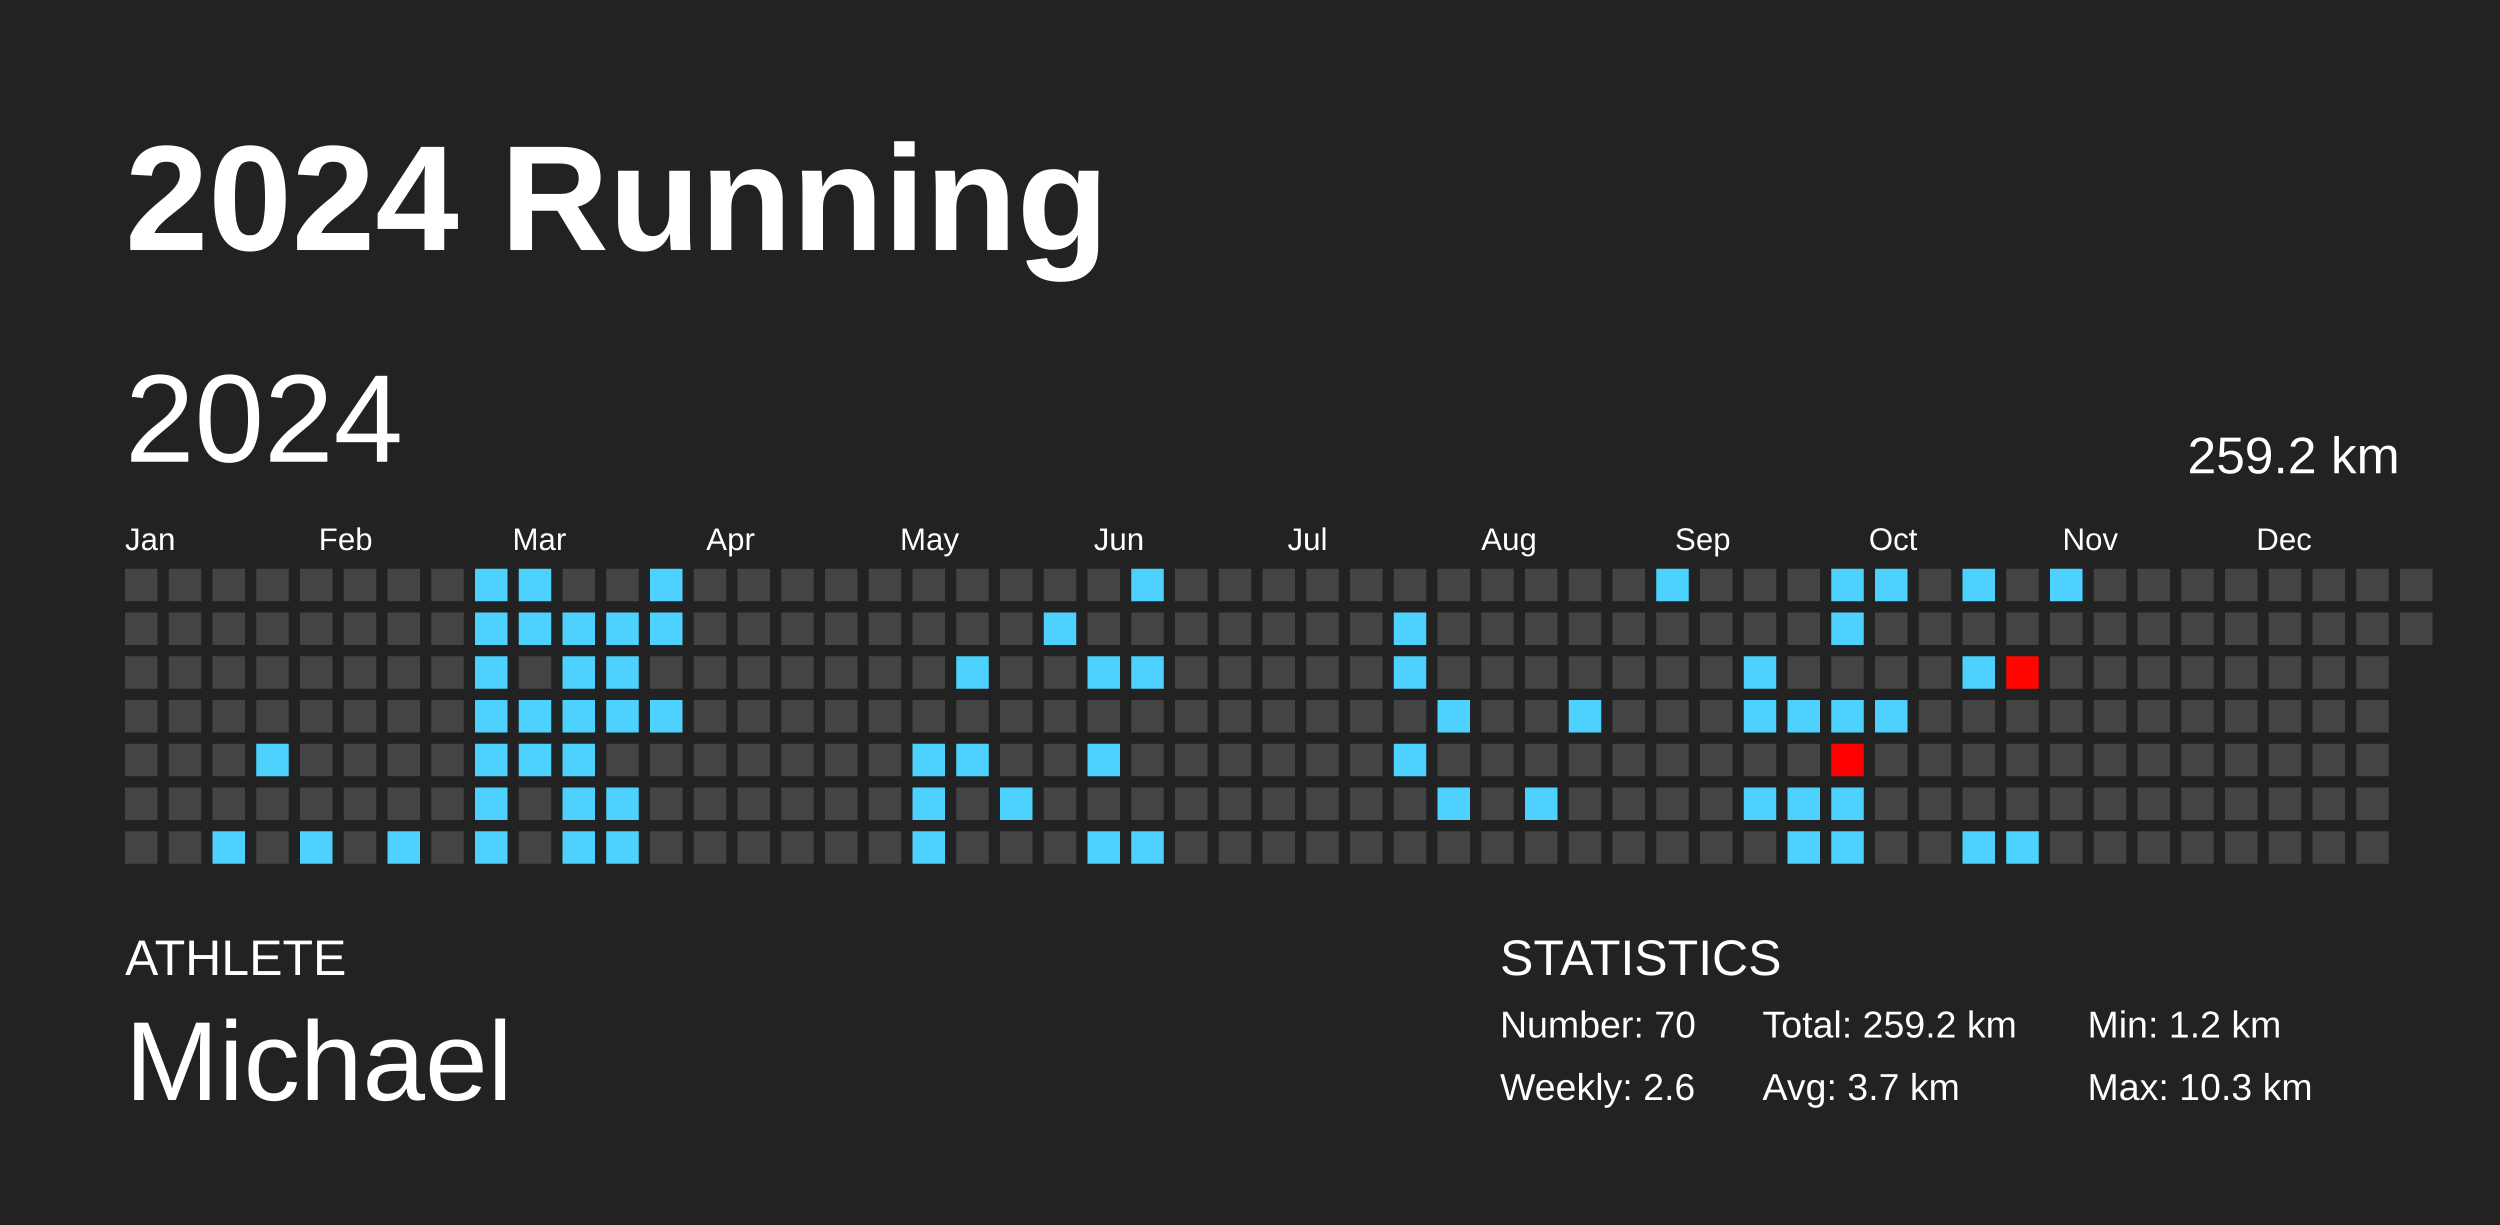
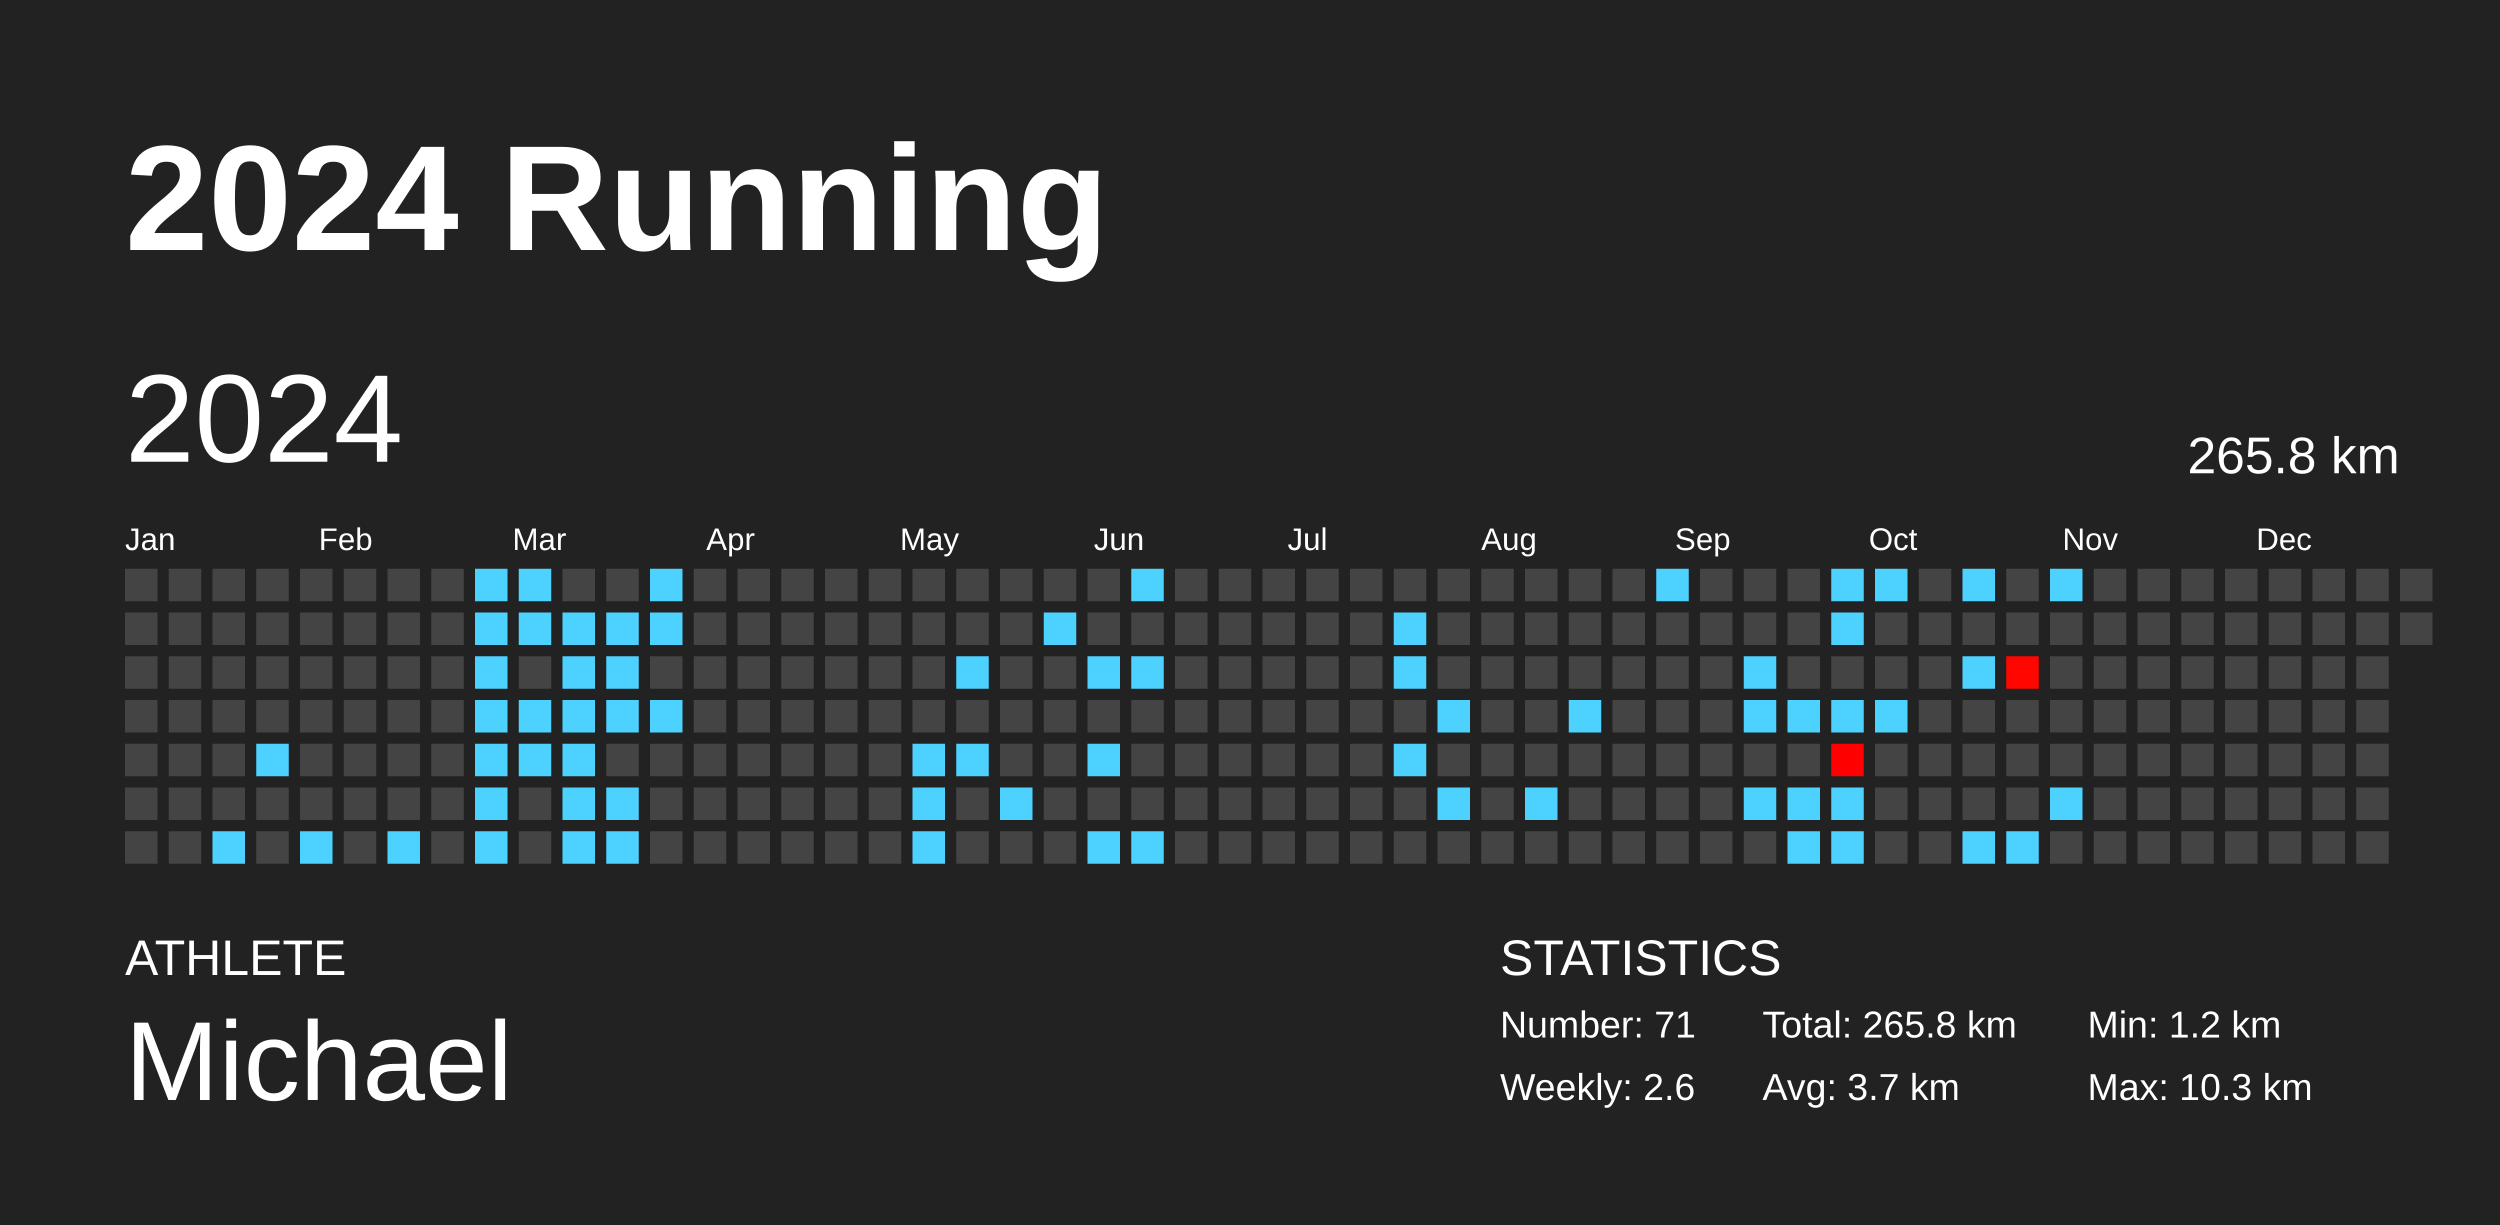
<svg xmlns="http://www.w3.org/2000/svg" baseProfile="full" height="98mm" version="1.1" viewBox="0,0,200,98" width="200mm">
  <defs />
  <rect fill="#222222" height="98" width="200" x="0" y="0" />
  <text fill="#FFFFFF" style="font-size:12px; font-family:Arial; font-weight:bold;" x="10" y="20">2024 Running</text>
  <text fill="#FFFFFF" style="font-size:4px; font-family:Arial" x="10" y="78">ATHLETE</text>
  <text fill="#FFFFFF" style="font-size:9px; font-family:Arial" x="10" y="88">Michael</text>
  <text fill="#FFFFFF" style="font-size:4px; font-family:Arial" x="120" y="78">STATISTICS</text>
-   <text fill="#FFFFFF" style="font-size:3px; font-family:Arial" x="120" y="83">Number: 70</text>
+   <text fill="#FFFFFF" style="font-size:3px; font-family:Arial" x="120" y="83">Number: 71</text>
  <text fill="#FFFFFF" style="font-size:3px; font-family:Arial" x="120" y="88">Weekly: 2.6</text>
-   <text fill="#FFFFFF" style="font-size:3px; font-family:Arial" x="141" y="83">Total: 259.2 km</text>
+   <text fill="#FFFFFF" style="font-size:3px; font-family:Arial" x="141" y="83">Total: 265.8 km</text>
  <text fill="#FFFFFF" style="font-size:3px; font-family:Arial" x="141" y="88">Avg: 3.7 km</text>
  <text fill="#FFFFFF" style="font-size:3px; font-family:Arial" x="167" y="83">Min: 1.2 km</text>
  <text fill="#FFFFFF" style="font-size:3px; font-family:Arial" x="167" y="88">Max: 10.3 km</text>
  <text dominant-baseline="hanging" fill="#FFFFFF" style="font-size:10.0px; font-family:Arial;" x="10" y="30">2024</text>
-   <text dominant-baseline="hanging" fill="#FFFFFF" style="font-size:4.125px; font-family:Arial;" x="175" y="35">259.2 km</text>
+   <text dominant-baseline="hanging" fill="#FFFFFF" style="font-size:4.125px; font-family:Arial;" x="175" y="35">265.8 km</text>
  <text fill="#FFFFFF" style="font-size:2.5px; font-family:Arial" x="10.0" y="44">Jan</text>
  <text fill="#FFFFFF" style="font-size:2.5px; font-family:Arial" x="25.5" y="44">Feb</text>
  <text fill="#FFFFFF" style="font-size:2.5px; font-family:Arial" x="41.0" y="44">Mar</text>
  <text fill="#FFFFFF" style="font-size:2.5px; font-family:Arial" x="56.5" y="44">Apr</text>
  <text fill="#FFFFFF" style="font-size:2.5px; font-family:Arial" x="72.0" y="44">May</text>
  <text fill="#FFFFFF" style="font-size:2.5px; font-family:Arial" x="87.5" y="44">Jun</text>
  <text fill="#FFFFFF" style="font-size:2.5px; font-family:Arial" x="103.0" y="44">Jul</text>
  <text fill="#FFFFFF" style="font-size:2.5px; font-family:Arial" x="118.5" y="44">Aug</text>
  <text fill="#FFFFFF" style="font-size:2.5px; font-family:Arial" x="134.0" y="44">Sep</text>
  <text fill="#FFFFFF" style="font-size:2.5px; font-family:Arial" x="149.5" y="44">Oct</text>
  <text fill="#FFFFFF" style="font-size:2.5px; font-family:Arial" x="165.0" y="44">Nov</text>
  <text fill="#FFFFFF" style="font-size:2.5px; font-family:Arial" x="180.5" y="44">Dec</text>
  <rect fill="#444444" height="2.6" width="2.6" x="10.0" y="45.5" />
  <rect fill="#444444" height="2.6" width="2.6" x="10.0" y="49.0" />
  <rect fill="#444444" height="2.6" width="2.6" x="10.0" y="52.5" />
  <rect fill="#444444" height="2.6" width="2.6" x="10.0" y="56.0" />
  <rect fill="#444444" height="2.6" width="2.6" x="10.0" y="59.5" />
  <rect fill="#444444" height="2.6" width="2.6" x="10.0" y="63.0" />
  <rect fill="#444444" height="2.6" width="2.6" x="10.0" y="66.5" />
  <rect fill="#444444" height="2.6" width="2.6" x="13.5" y="45.5" />
  <rect fill="#444444" height="2.6" width="2.6" x="13.5" y="49.0" />
  <rect fill="#444444" height="2.6" width="2.6" x="13.5" y="52.5" />
  <rect fill="#444444" height="2.6" width="2.6" x="13.5" y="56.0" />
  <rect fill="#444444" height="2.6" width="2.6" x="13.5" y="59.5" />
  <rect fill="#444444" height="2.6" width="2.6" x="13.5" y="63.0" />
  <rect fill="#444444" height="2.6" width="2.6" x="13.5" y="66.5" />
  <rect fill="#444444" height="2.6" width="2.6" x="17.0" y="45.5" />
  <rect fill="#444444" height="2.6" width="2.6" x="17.0" y="49.0" />
  <rect fill="#444444" height="2.6" width="2.6" x="17.0" y="52.5" />
  <rect fill="#444444" height="2.6" width="2.6" x="17.0" y="56.0" />
  <rect fill="#444444" height="2.6" width="2.6" x="17.0" y="59.5" />
  <rect fill="#444444" height="2.6" width="2.6" x="17.0" y="63.0" />
  <rect fill="#4dd2ff" height="2.6" width="2.6" x="17.0" y="66.5" />
  <rect fill="#444444" height="2.6" width="2.6" x="20.5" y="45.5" />
  <rect fill="#444444" height="2.6" width="2.6" x="20.5" y="49.0" />
  <rect fill="#444444" height="2.6" width="2.6" x="20.5" y="52.5" />
  <rect fill="#444444" height="2.6" width="2.6" x="20.5" y="56.0" />
  <rect fill="#4dd2ff" height="2.6" width="2.6" x="20.5" y="59.5" />
  <rect fill="#444444" height="2.6" width="2.6" x="20.5" y="63.0" />
  <rect fill="#444444" height="2.6" width="2.6" x="20.5" y="66.5" />
  <rect fill="#444444" height="2.6" width="2.6" x="24.0" y="45.5" />
  <rect fill="#444444" height="2.6" width="2.6" x="24.0" y="49.0" />
  <rect fill="#444444" height="2.6" width="2.6" x="24.0" y="52.5" />
  <rect fill="#444444" height="2.6" width="2.6" x="24.0" y="56.0" />
  <rect fill="#444444" height="2.6" width="2.6" x="24.0" y="59.5" />
  <rect fill="#444444" height="2.6" width="2.6" x="24.0" y="63.0" />
  <rect fill="#4dd2ff" height="2.6" width="2.6" x="24.0" y="66.5" />
  <rect fill="#444444" height="2.6" width="2.6" x="27.5" y="45.5" />
  <rect fill="#444444" height="2.6" width="2.6" x="27.5" y="49.0" />
  <rect fill="#444444" height="2.6" width="2.6" x="27.5" y="52.5" />
  <rect fill="#444444" height="2.6" width="2.6" x="27.5" y="56.0" />
  <rect fill="#444444" height="2.6" width="2.6" x="27.5" y="59.5" />
  <rect fill="#444444" height="2.6" width="2.6" x="27.5" y="63.0" />
  <rect fill="#444444" height="2.6" width="2.6" x="27.5" y="66.5" />
  <rect fill="#444444" height="2.6" width="2.6" x="31.0" y="45.5" />
  <rect fill="#444444" height="2.6" width="2.6" x="31.0" y="49.0" />
  <rect fill="#444444" height="2.6" width="2.6" x="31.0" y="52.5" />
  <rect fill="#444444" height="2.6" width="2.6" x="31.0" y="56.0" />
  <rect fill="#444444" height="2.6" width="2.6" x="31.0" y="59.5" />
  <rect fill="#444444" height="2.6" width="2.6" x="31.0" y="63.0" />
  <rect fill="#4dd2ff" height="2.6" width="2.6" x="31.0" y="66.5" />
  <rect fill="#444444" height="2.6" width="2.6" x="34.5" y="45.5" />
  <rect fill="#444444" height="2.6" width="2.6" x="34.5" y="49.0" />
  <rect fill="#444444" height="2.6" width="2.6" x="34.5" y="52.5" />
  <rect fill="#444444" height="2.6" width="2.6" x="34.5" y="56.0" />
  <rect fill="#444444" height="2.6" width="2.6" x="34.5" y="59.5" />
  <rect fill="#444444" height="2.6" width="2.6" x="34.5" y="63.0" />
  <rect fill="#444444" height="2.6" width="2.6" x="34.5" y="66.5" />
  <rect fill="#4dd2ff" height="2.6" width="2.6" x="38.0" y="45.5" />
  <rect fill="#4dd2ff" height="2.6" width="2.6" x="38.0" y="49.0" />
  <rect fill="#4dd2ff" height="2.6" width="2.6" x="38.0" y="52.5" />
  <rect fill="#4dd2ff" height="2.6" width="2.6" x="38.0" y="56.0" />
  <rect fill="#4dd2ff" height="2.6" width="2.6" x="38.0" y="59.5" />
  <rect fill="#4dd2ff" height="2.6" width="2.6" x="38.0" y="63.0" />
  <rect fill="#4dd2ff" height="2.6" width="2.6" x="38.0" y="66.5" />
  <rect fill="#4dd2ff" height="2.6" width="2.6" x="41.5" y="45.5" />
  <rect fill="#4dd2ff" height="2.6" width="2.6" x="41.5" y="49.0" />
  <rect fill="#444444" height="2.6" width="2.6" x="41.5" y="52.5" />
  <rect fill="#4dd2ff" height="2.6" width="2.6" x="41.5" y="56.0" />
  <rect fill="#4dd2ff" height="2.6" width="2.6" x="41.5" y="59.5" />
  <rect fill="#444444" height="2.6" width="2.6" x="41.5" y="63.0" />
  <rect fill="#444444" height="2.6" width="2.6" x="41.5" y="66.5" />
  <rect fill="#444444" height="2.6" width="2.6" x="45.0" y="45.5" />
  <rect fill="#4dd2ff" height="2.6" width="2.6" x="45.0" y="49.0" />
  <rect fill="#4dd2ff" height="2.6" width="2.6" x="45.0" y="52.5" />
  <rect fill="#4dd2ff" height="2.6" width="2.6" x="45.0" y="56.0" />
  <rect fill="#4dd2ff" height="2.6" width="2.6" x="45.0" y="59.5" />
  <rect fill="#4dd2ff" height="2.6" width="2.6" x="45.0" y="63.0" />
  <rect fill="#4dd2ff" height="2.6" width="2.6" x="45.0" y="66.5" />
  <rect fill="#444444" height="2.6" width="2.6" x="48.5" y="45.5" />
  <rect fill="#4dd2ff" height="2.6" width="2.6" x="48.5" y="49.0" />
  <rect fill="#4dd2ff" height="2.6" width="2.6" x="48.5" y="52.5" />
  <rect fill="#4dd2ff" height="2.6" width="2.6" x="48.5" y="56.0" />
  <rect fill="#444444" height="2.6" width="2.6" x="48.5" y="59.5" />
  <rect fill="#4dd2ff" height="2.6" width="2.6" x="48.5" y="63.0" />
  <rect fill="#4dd2ff" height="2.6" width="2.6" x="48.5" y="66.5" />
  <rect fill="#4dd2ff" height="2.6" width="2.6" x="52.0" y="45.5" />
  <rect fill="#4dd2ff" height="2.6" width="2.6" x="52.0" y="49.0" />
  <rect fill="#444444" height="2.6" width="2.6" x="52.0" y="52.5" />
  <rect fill="#4dd2ff" height="2.6" width="2.6" x="52.0" y="56.0" />
  <rect fill="#444444" height="2.6" width="2.6" x="52.0" y="59.5" />
  <rect fill="#444444" height="2.6" width="2.6" x="52.0" y="63.0" />
  <rect fill="#444444" height="2.6" width="2.6" x="52.0" y="66.5" />
  <rect fill="#444444" height="2.6" width="2.6" x="55.5" y="45.5" />
  <rect fill="#444444" height="2.6" width="2.6" x="55.5" y="49.0" />
  <rect fill="#444444" height="2.6" width="2.6" x="55.5" y="52.5" />
  <rect fill="#444444" height="2.6" width="2.6" x="55.5" y="56.0" />
  <rect fill="#444444" height="2.6" width="2.6" x="55.5" y="59.5" />
  <rect fill="#444444" height="2.6" width="2.6" x="55.5" y="63.0" />
  <rect fill="#444444" height="2.6" width="2.6" x="55.5" y="66.5" />
  <rect fill="#444444" height="2.6" width="2.6" x="59.0" y="45.5" />
  <rect fill="#444444" height="2.6" width="2.6" x="59.0" y="49.0" />
  <rect fill="#444444" height="2.6" width="2.6" x="59.0" y="52.5" />
  <rect fill="#444444" height="2.6" width="2.6" x="59.0" y="56.0" />
  <rect fill="#444444" height="2.6" width="2.6" x="59.0" y="59.5" />
  <rect fill="#444444" height="2.6" width="2.6" x="59.0" y="63.0" />
  <rect fill="#444444" height="2.6" width="2.6" x="59.0" y="66.5" />
  <rect fill="#444444" height="2.6" width="2.6" x="62.5" y="45.5" />
  <rect fill="#444444" height="2.6" width="2.6" x="62.5" y="49.0" />
  <rect fill="#444444" height="2.6" width="2.6" x="62.5" y="52.5" />
  <rect fill="#444444" height="2.6" width="2.6" x="62.5" y="56.0" />
  <rect fill="#444444" height="2.6" width="2.6" x="62.5" y="59.5" />
  <rect fill="#444444" height="2.6" width="2.6" x="62.5" y="63.0" />
  <rect fill="#444444" height="2.6" width="2.6" x="62.5" y="66.5" />
  <rect fill="#444444" height="2.6" width="2.6" x="66.0" y="45.5" />
  <rect fill="#444444" height="2.6" width="2.6" x="66.0" y="49.0" />
  <rect fill="#444444" height="2.6" width="2.6" x="66.0" y="52.5" />
  <rect fill="#444444" height="2.6" width="2.6" x="66.0" y="56.0" />
  <rect fill="#444444" height="2.6" width="2.6" x="66.0" y="59.5" />
  <rect fill="#444444" height="2.6" width="2.6" x="66.0" y="63.0" />
  <rect fill="#444444" height="2.6" width="2.6" x="66.0" y="66.5" />
  <rect fill="#444444" height="2.6" width="2.6" x="69.5" y="45.5" />
  <rect fill="#444444" height="2.6" width="2.6" x="69.5" y="49.0" />
  <rect fill="#444444" height="2.6" width="2.6" x="69.5" y="52.5" />
  <rect fill="#444444" height="2.6" width="2.6" x="69.5" y="56.0" />
  <rect fill="#444444" height="2.6" width="2.6" x="69.5" y="59.5" />
  <rect fill="#444444" height="2.6" width="2.6" x="69.5" y="63.0" />
  <rect fill="#444444" height="2.6" width="2.6" x="69.5" y="66.5" />
  <rect fill="#444444" height="2.6" width="2.6" x="73.0" y="45.5" />
  <rect fill="#444444" height="2.6" width="2.6" x="73.0" y="49.0" />
  <rect fill="#444444" height="2.6" width="2.6" x="73.0" y="52.5" />
  <rect fill="#444444" height="2.6" width="2.6" x="73.0" y="56.0" />
  <rect fill="#4dd2ff" height="2.6" width="2.6" x="73.0" y="59.5" />
  <rect fill="#4dd2ff" height="2.6" width="2.6" x="73.0" y="63.0" />
  <rect fill="#4dd2ff" height="2.6" width="2.6" x="73.0" y="66.5" />
  <rect fill="#444444" height="2.6" width="2.6" x="76.5" y="45.5" />
  <rect fill="#444444" height="2.6" width="2.6" x="76.5" y="49.0" />
  <rect fill="#4dd2ff" height="2.6" width="2.6" x="76.5" y="52.5" />
  <rect fill="#444444" height="2.6" width="2.6" x="76.5" y="56.0" />
  <rect fill="#4dd2ff" height="2.6" width="2.6" x="76.5" y="59.5" />
  <rect fill="#444444" height="2.6" width="2.6" x="76.5" y="63.0" />
  <rect fill="#444444" height="2.6" width="2.6" x="76.5" y="66.5" />
  <rect fill="#444444" height="2.6" width="2.6" x="80.0" y="45.5" />
  <rect fill="#444444" height="2.6" width="2.6" x="80.0" y="49.0" />
  <rect fill="#444444" height="2.6" width="2.6" x="80.0" y="52.5" />
  <rect fill="#444444" height="2.6" width="2.6" x="80.0" y="56.0" />
  <rect fill="#444444" height="2.6" width="2.6" x="80.0" y="59.5" />
  <rect fill="#4dd2ff" height="2.6" width="2.6" x="80.0" y="63.0" />
  <rect fill="#444444" height="2.6" width="2.6" x="80.0" y="66.5" />
  <rect fill="#444444" height="2.6" width="2.6" x="83.5" y="45.5" />
  <rect fill="#4dd2ff" height="2.6" width="2.6" x="83.5" y="49.0" />
  <rect fill="#444444" height="2.6" width="2.6" x="83.5" y="52.5" />
  <rect fill="#444444" height="2.6" width="2.6" x="83.5" y="56.0" />
  <rect fill="#444444" height="2.6" width="2.6" x="83.5" y="59.5" />
  <rect fill="#444444" height="2.6" width="2.6" x="83.5" y="63.0" />
  <rect fill="#444444" height="2.6" width="2.6" x="83.5" y="66.5" />
  <rect fill="#444444" height="2.6" width="2.6" x="87.0" y="45.5" />
  <rect fill="#444444" height="2.6" width="2.6" x="87.0" y="49.0" />
  <rect fill="#4dd2ff" height="2.6" width="2.6" x="87.0" y="52.5" />
  <rect fill="#444444" height="2.6" width="2.6" x="87.0" y="56.0" />
  <rect fill="#4dd2ff" height="2.6" width="2.6" x="87.0" y="59.5" />
  <rect fill="#444444" height="2.6" width="2.6" x="87.0" y="63.0" />
  <rect fill="#4dd2ff" height="2.6" width="2.6" x="87.0" y="66.5" />
  <rect fill="#4dd2ff" height="2.6" width="2.6" x="90.5" y="45.5" />
  <rect fill="#444444" height="2.6" width="2.6" x="90.5" y="49.0" />
  <rect fill="#4dd2ff" height="2.6" width="2.6" x="90.5" y="52.5" />
  <rect fill="#444444" height="2.6" width="2.6" x="90.5" y="56.0" />
  <rect fill="#444444" height="2.6" width="2.6" x="90.5" y="59.5" />
  <rect fill="#444444" height="2.6" width="2.6" x="90.5" y="63.0" />
  <rect fill="#4dd2ff" height="2.6" width="2.6" x="90.5" y="66.5" />
  <rect fill="#444444" height="2.6" width="2.6" x="94.0" y="45.5" />
  <rect fill="#444444" height="2.6" width="2.6" x="94.0" y="49.0" />
  <rect fill="#444444" height="2.6" width="2.6" x="94.0" y="52.5" />
  <rect fill="#444444" height="2.6" width="2.6" x="94.0" y="56.0" />
  <rect fill="#444444" height="2.6" width="2.6" x="94.0" y="59.5" />
  <rect fill="#444444" height="2.6" width="2.6" x="94.0" y="63.0" />
  <rect fill="#444444" height="2.6" width="2.6" x="94.0" y="66.5" />
  <rect fill="#444444" height="2.6" width="2.6" x="97.5" y="45.5" />
  <rect fill="#444444" height="2.6" width="2.6" x="97.5" y="49.0" />
  <rect fill="#444444" height="2.6" width="2.6" x="97.5" y="52.5" />
  <rect fill="#444444" height="2.6" width="2.6" x="97.5" y="56.0" />
  <rect fill="#444444" height="2.6" width="2.6" x="97.5" y="59.5" />
  <rect fill="#444444" height="2.6" width="2.6" x="97.5" y="63.0" />
  <rect fill="#444444" height="2.6" width="2.6" x="97.5" y="66.5" />
  <rect fill="#444444" height="2.6" width="2.6" x="101.0" y="45.5" />
  <rect fill="#444444" height="2.6" width="2.6" x="101.0" y="49.0" />
  <rect fill="#444444" height="2.6" width="2.6" x="101.0" y="52.5" />
  <rect fill="#444444" height="2.6" width="2.6" x="101.0" y="56.0" />
  <rect fill="#444444" height="2.6" width="2.6" x="101.0" y="59.5" />
  <rect fill="#444444" height="2.6" width="2.6" x="101.0" y="63.0" />
  <rect fill="#444444" height="2.6" width="2.6" x="101.0" y="66.5" />
  <rect fill="#444444" height="2.6" width="2.6" x="104.5" y="45.5" />
  <rect fill="#444444" height="2.6" width="2.6" x="104.5" y="49.0" />
  <rect fill="#444444" height="2.6" width="2.6" x="104.5" y="52.5" />
  <rect fill="#444444" height="2.6" width="2.6" x="104.5" y="56.0" />
  <rect fill="#444444" height="2.6" width="2.6" x="104.5" y="59.5" />
  <rect fill="#444444" height="2.6" width="2.6" x="104.5" y="63.0" />
  <rect fill="#444444" height="2.6" width="2.6" x="104.5" y="66.5" />
  <rect fill="#444444" height="2.6" width="2.6" x="108.0" y="45.5" />
  <rect fill="#444444" height="2.6" width="2.6" x="108.0" y="49.0" />
  <rect fill="#444444" height="2.6" width="2.6" x="108.0" y="52.5" />
  <rect fill="#444444" height="2.6" width="2.6" x="108.0" y="56.0" />
  <rect fill="#444444" height="2.6" width="2.6" x="108.0" y="59.5" />
  <rect fill="#444444" height="2.6" width="2.6" x="108.0" y="63.0" />
  <rect fill="#444444" height="2.6" width="2.6" x="108.0" y="66.5" />
  <rect fill="#444444" height="2.6" width="2.6" x="111.5" y="45.5" />
  <rect fill="#4dd2ff" height="2.6" width="2.6" x="111.5" y="49.0" />
  <rect fill="#4dd2ff" height="2.6" width="2.6" x="111.5" y="52.5" />
  <rect fill="#444444" height="2.6" width="2.6" x="111.5" y="56.0" />
  <rect fill="#4dd2ff" height="2.6" width="2.6" x="111.5" y="59.5" />
  <rect fill="#444444" height="2.6" width="2.6" x="111.5" y="63.0" />
  <rect fill="#444444" height="2.6" width="2.6" x="111.5" y="66.5" />
  <rect fill="#444444" height="2.6" width="2.6" x="115.0" y="45.5" />
  <rect fill="#444444" height="2.6" width="2.6" x="115.0" y="49.0" />
  <rect fill="#444444" height="2.6" width="2.6" x="115.0" y="52.5" />
  <rect fill="#4dd2ff" height="2.6" width="2.6" x="115.0" y="56.0" />
  <rect fill="#444444" height="2.6" width="2.6" x="115.0" y="59.5" />
  <rect fill="#4dd2ff" height="2.6" width="2.6" x="115.0" y="63.0" />
  <rect fill="#444444" height="2.6" width="2.6" x="115.0" y="66.5" />
  <rect fill="#444444" height="2.6" width="2.6" x="118.5" y="45.5" />
  <rect fill="#444444" height="2.6" width="2.6" x="118.5" y="49.0" />
  <rect fill="#444444" height="2.6" width="2.6" x="118.5" y="52.5" />
  <rect fill="#444444" height="2.6" width="2.6" x="118.5" y="56.0" />
  <rect fill="#444444" height="2.6" width="2.6" x="118.5" y="59.5" />
  <rect fill="#444444" height="2.6" width="2.6" x="118.5" y="63.0" />
  <rect fill="#444444" height="2.6" width="2.6" x="118.5" y="66.5" />
  <rect fill="#444444" height="2.6" width="2.6" x="122.0" y="45.5" />
  <rect fill="#444444" height="2.6" width="2.6" x="122.0" y="49.0" />
  <rect fill="#444444" height="2.6" width="2.6" x="122.0" y="52.5" />
  <rect fill="#444444" height="2.6" width="2.6" x="122.0" y="56.0" />
  <rect fill="#444444" height="2.6" width="2.6" x="122.0" y="59.5" />
  <rect fill="#4dd2ff" height="2.6" width="2.6" x="122.0" y="63.0" />
  <rect fill="#444444" height="2.6" width="2.6" x="122.0" y="66.5" />
  <rect fill="#444444" height="2.6" width="2.6" x="125.5" y="45.5" />
  <rect fill="#444444" height="2.6" width="2.6" x="125.5" y="49.0" />
  <rect fill="#444444" height="2.6" width="2.6" x="125.5" y="52.5" />
  <rect fill="#4dd2ff" height="2.6" width="2.6" x="125.5" y="56.0" />
  <rect fill="#444444" height="2.6" width="2.6" x="125.5" y="59.5" />
  <rect fill="#444444" height="2.6" width="2.6" x="125.5" y="63.0" />
  <rect fill="#444444" height="2.6" width="2.6" x="125.5" y="66.5" />
  <rect fill="#444444" height="2.6" width="2.6" x="129.0" y="45.5" />
  <rect fill="#444444" height="2.6" width="2.6" x="129.0" y="49.0" />
  <rect fill="#444444" height="2.6" width="2.6" x="129.0" y="52.5" />
  <rect fill="#444444" height="2.6" width="2.6" x="129.0" y="56.0" />
  <rect fill="#444444" height="2.6" width="2.6" x="129.0" y="59.5" />
  <rect fill="#444444" height="2.6" width="2.6" x="129.0" y="63.0" />
  <rect fill="#444444" height="2.6" width="2.6" x="129.0" y="66.5" />
  <rect fill="#4dd2ff" height="2.6" width="2.6" x="132.5" y="45.5" />
  <rect fill="#444444" height="2.6" width="2.6" x="132.5" y="49.0" />
  <rect fill="#444444" height="2.6" width="2.6" x="132.5" y="52.5" />
  <rect fill="#444444" height="2.6" width="2.6" x="132.5" y="56.0" />
  <rect fill="#444444" height="2.6" width="2.6" x="132.5" y="59.5" />
  <rect fill="#444444" height="2.6" width="2.6" x="132.5" y="63.0" />
  <rect fill="#444444" height="2.6" width="2.6" x="132.5" y="66.5" />
  <rect fill="#444444" height="2.6" width="2.6" x="136.0" y="45.5" />
  <rect fill="#444444" height="2.6" width="2.6" x="136.0" y="49.0" />
  <rect fill="#444444" height="2.6" width="2.6" x="136.0" y="52.5" />
  <rect fill="#444444" height="2.6" width="2.6" x="136.0" y="56.0" />
  <rect fill="#444444" height="2.6" width="2.6" x="136.0" y="59.5" />
  <rect fill="#444444" height="2.6" width="2.6" x="136.0" y="63.0" />
  <rect fill="#444444" height="2.6" width="2.6" x="136.0" y="66.5" />
  <rect fill="#444444" height="2.6" width="2.6" x="139.5" y="45.5" />
  <rect fill="#444444" height="2.6" width="2.6" x="139.5" y="49.0" />
  <rect fill="#4dd2ff" height="2.6" width="2.6" x="139.5" y="52.5" />
  <rect fill="#4dd2ff" height="2.6" width="2.6" x="139.5" y="56.0" />
  <rect fill="#444444" height="2.6" width="2.6" x="139.5" y="59.5" />
  <rect fill="#4dd2ff" height="2.6" width="2.6" x="139.5" y="63.0" />
  <rect fill="#444444" height="2.6" width="2.6" x="139.5" y="66.5" />
  <rect fill="#444444" height="2.6" width="2.6" x="143.0" y="45.5" />
  <rect fill="#444444" height="2.6" width="2.6" x="143.0" y="49.0" />
  <rect fill="#444444" height="2.6" width="2.6" x="143.0" y="52.5" />
  <rect fill="#4dd2ff" height="2.6" width="2.6" x="143.0" y="56.0" />
  <rect fill="#444444" height="2.6" width="2.6" x="143.0" y="59.5" />
  <rect fill="#4dd2ff" height="2.6" width="2.6" x="143.0" y="63.0" />
  <rect fill="#4dd2ff" height="2.6" width="2.6" x="143.0" y="66.5" />
  <rect fill="#4dd2ff" height="2.6" width="2.6" x="146.5" y="45.5" />
  <rect fill="#4dd2ff" height="2.6" width="2.6" x="146.5" y="49.0" />
  <rect fill="#444444" height="2.6" width="2.6" x="146.5" y="52.5" />
  <rect fill="#4dd2ff" height="2.6" width="2.6" x="146.5" y="56.0" />
  <rect fill="#ff0000" height="2.6" width="2.6" x="146.5" y="59.5" />
  <rect fill="#4dd2ff" height="2.6" width="2.6" x="146.5" y="63.0" />
  <rect fill="#4dd2ff" height="2.6" width="2.6" x="146.5" y="66.5" />
  <rect fill="#4dd2ff" height="2.6" width="2.6" x="150.0" y="45.5" />
  <rect fill="#444444" height="2.6" width="2.6" x="150.0" y="49.0" />
  <rect fill="#444444" height="2.6" width="2.6" x="150.0" y="52.5" />
  <rect fill="#4dd2ff" height="2.6" width="2.6" x="150.0" y="56.0" />
  <rect fill="#444444" height="2.6" width="2.6" x="150.0" y="59.5" />
  <rect fill="#444444" height="2.6" width="2.6" x="150.0" y="63.0" />
  <rect fill="#444444" height="2.6" width="2.6" x="150.0" y="66.5" />
  <rect fill="#444444" height="2.6" width="2.6" x="153.5" y="45.5" />
  <rect fill="#444444" height="2.6" width="2.6" x="153.5" y="49.0" />
  <rect fill="#444444" height="2.6" width="2.6" x="153.5" y="52.5" />
  <rect fill="#444444" height="2.6" width="2.6" x="153.5" y="56.0" />
  <rect fill="#444444" height="2.6" width="2.6" x="153.5" y="59.5" />
  <rect fill="#444444" height="2.6" width="2.6" x="153.5" y="63.0" />
  <rect fill="#444444" height="2.6" width="2.6" x="153.5" y="66.5" />
  <rect fill="#4dd2ff" height="2.6" width="2.6" x="157.0" y="45.5" />
  <rect fill="#444444" height="2.6" width="2.6" x="157.0" y="49.0" />
  <rect fill="#4dd2ff" height="2.6" width="2.6" x="157.0" y="52.5" />
  <rect fill="#444444" height="2.6" width="2.6" x="157.0" y="56.0" />
  <rect fill="#444444" height="2.6" width="2.6" x="157.0" y="59.5" />
  <rect fill="#444444" height="2.6" width="2.6" x="157.0" y="63.0" />
  <rect fill="#4dd2ff" height="2.6" width="2.6" x="157.0" y="66.5" />
  <rect fill="#444444" height="2.6" width="2.6" x="160.5" y="45.5" />
  <rect fill="#444444" height="2.6" width="2.6" x="160.5" y="49.0" />
  <rect fill="#ff0600" height="2.6" width="2.6" x="160.5" y="52.5" />
  <rect fill="#444444" height="2.6" width="2.6" x="160.5" y="56.0" />
  <rect fill="#444444" height="2.6" width="2.6" x="160.5" y="59.5" />
  <rect fill="#444444" height="2.6" width="2.6" x="160.5" y="63.0" />
  <rect fill="#4dd2ff" height="2.6" width="2.6" x="160.5" y="66.5" />
  <rect fill="#4dd2ff" height="2.6" width="2.6" x="164.0" y="45.5" />
  <rect fill="#444444" height="2.6" width="2.6" x="164.0" y="49.0" />
  <rect fill="#444444" height="2.6" width="2.6" x="164.0" y="52.5" />
  <rect fill="#444444" height="2.6" width="2.6" x="164.0" y="56.0" />
  <rect fill="#444444" height="2.6" width="2.6" x="164.0" y="59.5" />
-   <rect fill="#444444" height="2.6" width="2.6" x="164.0" y="63.0" />
+   <rect fill="#4dd2ff" height="2.6" width="2.6" x="164.0" y="63.0" />
  <rect fill="#444444" height="2.6" width="2.6" x="164.0" y="66.5" />
  <rect fill="#444444" height="2.6" width="2.6" x="167.5" y="45.5" />
  <rect fill="#444444" height="2.6" width="2.6" x="167.5" y="49.0" />
  <rect fill="#444444" height="2.6" width="2.6" x="167.5" y="52.5" />
  <rect fill="#444444" height="2.6" width="2.6" x="167.5" y="56.0" />
  <rect fill="#444444" height="2.6" width="2.6" x="167.5" y="59.5" />
  <rect fill="#444444" height="2.6" width="2.6" x="167.5" y="63.0" />
  <rect fill="#444444" height="2.6" width="2.6" x="167.5" y="66.5" />
  <rect fill="#444444" height="2.6" width="2.6" x="171.0" y="45.5" />
  <rect fill="#444444" height="2.6" width="2.6" x="171.0" y="49.0" />
  <rect fill="#444444" height="2.6" width="2.6" x="171.0" y="52.5" />
  <rect fill="#444444" height="2.6" width="2.6" x="171.0" y="56.0" />
  <rect fill="#444444" height="2.6" width="2.6" x="171.0" y="59.5" />
  <rect fill="#444444" height="2.6" width="2.6" x="171.0" y="63.0" />
  <rect fill="#444444" height="2.6" width="2.6" x="171.0" y="66.5" />
  <rect fill="#444444" height="2.6" width="2.6" x="174.5" y="45.5" />
  <rect fill="#444444" height="2.6" width="2.6" x="174.5" y="49.0" />
  <rect fill="#444444" height="2.6" width="2.6" x="174.5" y="52.5" />
  <rect fill="#444444" height="2.6" width="2.6" x="174.5" y="56.0" />
  <rect fill="#444444" height="2.6" width="2.6" x="174.5" y="59.5" />
  <rect fill="#444444" height="2.6" width="2.6" x="174.5" y="63.0" />
  <rect fill="#444444" height="2.6" width="2.6" x="174.5" y="66.5" />
  <rect fill="#444444" height="2.6" width="2.6" x="178.0" y="45.5" />
  <rect fill="#444444" height="2.6" width="2.6" x="178.0" y="49.0" />
  <rect fill="#444444" height="2.6" width="2.6" x="178.0" y="52.5" />
  <rect fill="#444444" height="2.6" width="2.6" x="178.0" y="56.0" />
  <rect fill="#444444" height="2.6" width="2.6" x="178.0" y="59.5" />
  <rect fill="#444444" height="2.6" width="2.6" x="178.0" y="63.0" />
  <rect fill="#444444" height="2.6" width="2.6" x="178.0" y="66.5" />
  <rect fill="#444444" height="2.6" width="2.6" x="181.5" y="45.5" />
  <rect fill="#444444" height="2.6" width="2.6" x="181.5" y="49.0" />
  <rect fill="#444444" height="2.6" width="2.6" x="181.5" y="52.5" />
  <rect fill="#444444" height="2.6" width="2.6" x="181.5" y="56.0" />
  <rect fill="#444444" height="2.6" width="2.6" x="181.5" y="59.5" />
  <rect fill="#444444" height="2.6" width="2.6" x="181.5" y="63.0" />
  <rect fill="#444444" height="2.6" width="2.6" x="181.5" y="66.5" />
  <rect fill="#444444" height="2.6" width="2.6" x="185.0" y="45.5" />
  <rect fill="#444444" height="2.6" width="2.6" x="185.0" y="49.0" />
  <rect fill="#444444" height="2.6" width="2.6" x="185.0" y="52.5" />
  <rect fill="#444444" height="2.6" width="2.6" x="185.0" y="56.0" />
  <rect fill="#444444" height="2.6" width="2.6" x="185.0" y="59.5" />
  <rect fill="#444444" height="2.6" width="2.6" x="185.0" y="63.0" />
  <rect fill="#444444" height="2.6" width="2.6" x="185.0" y="66.5" />
  <rect fill="#444444" height="2.6" width="2.6" x="188.5" y="45.5" />
  <rect fill="#444444" height="2.6" width="2.6" x="188.5" y="49.0" />
  <rect fill="#444444" height="2.6" width="2.6" x="188.5" y="52.5" />
  <rect fill="#444444" height="2.6" width="2.6" x="188.5" y="56.0" />
  <rect fill="#444444" height="2.6" width="2.6" x="188.5" y="59.5" />
  <rect fill="#444444" height="2.6" width="2.6" x="188.5" y="63.0" />
  <rect fill="#444444" height="2.6" width="2.6" x="188.5" y="66.5" />
  <rect fill="#444444" height="2.6" width="2.6" x="192.0" y="45.5" />
  <rect fill="#444444" height="2.6" width="2.6" x="192.0" y="49.0" />
</svg>
